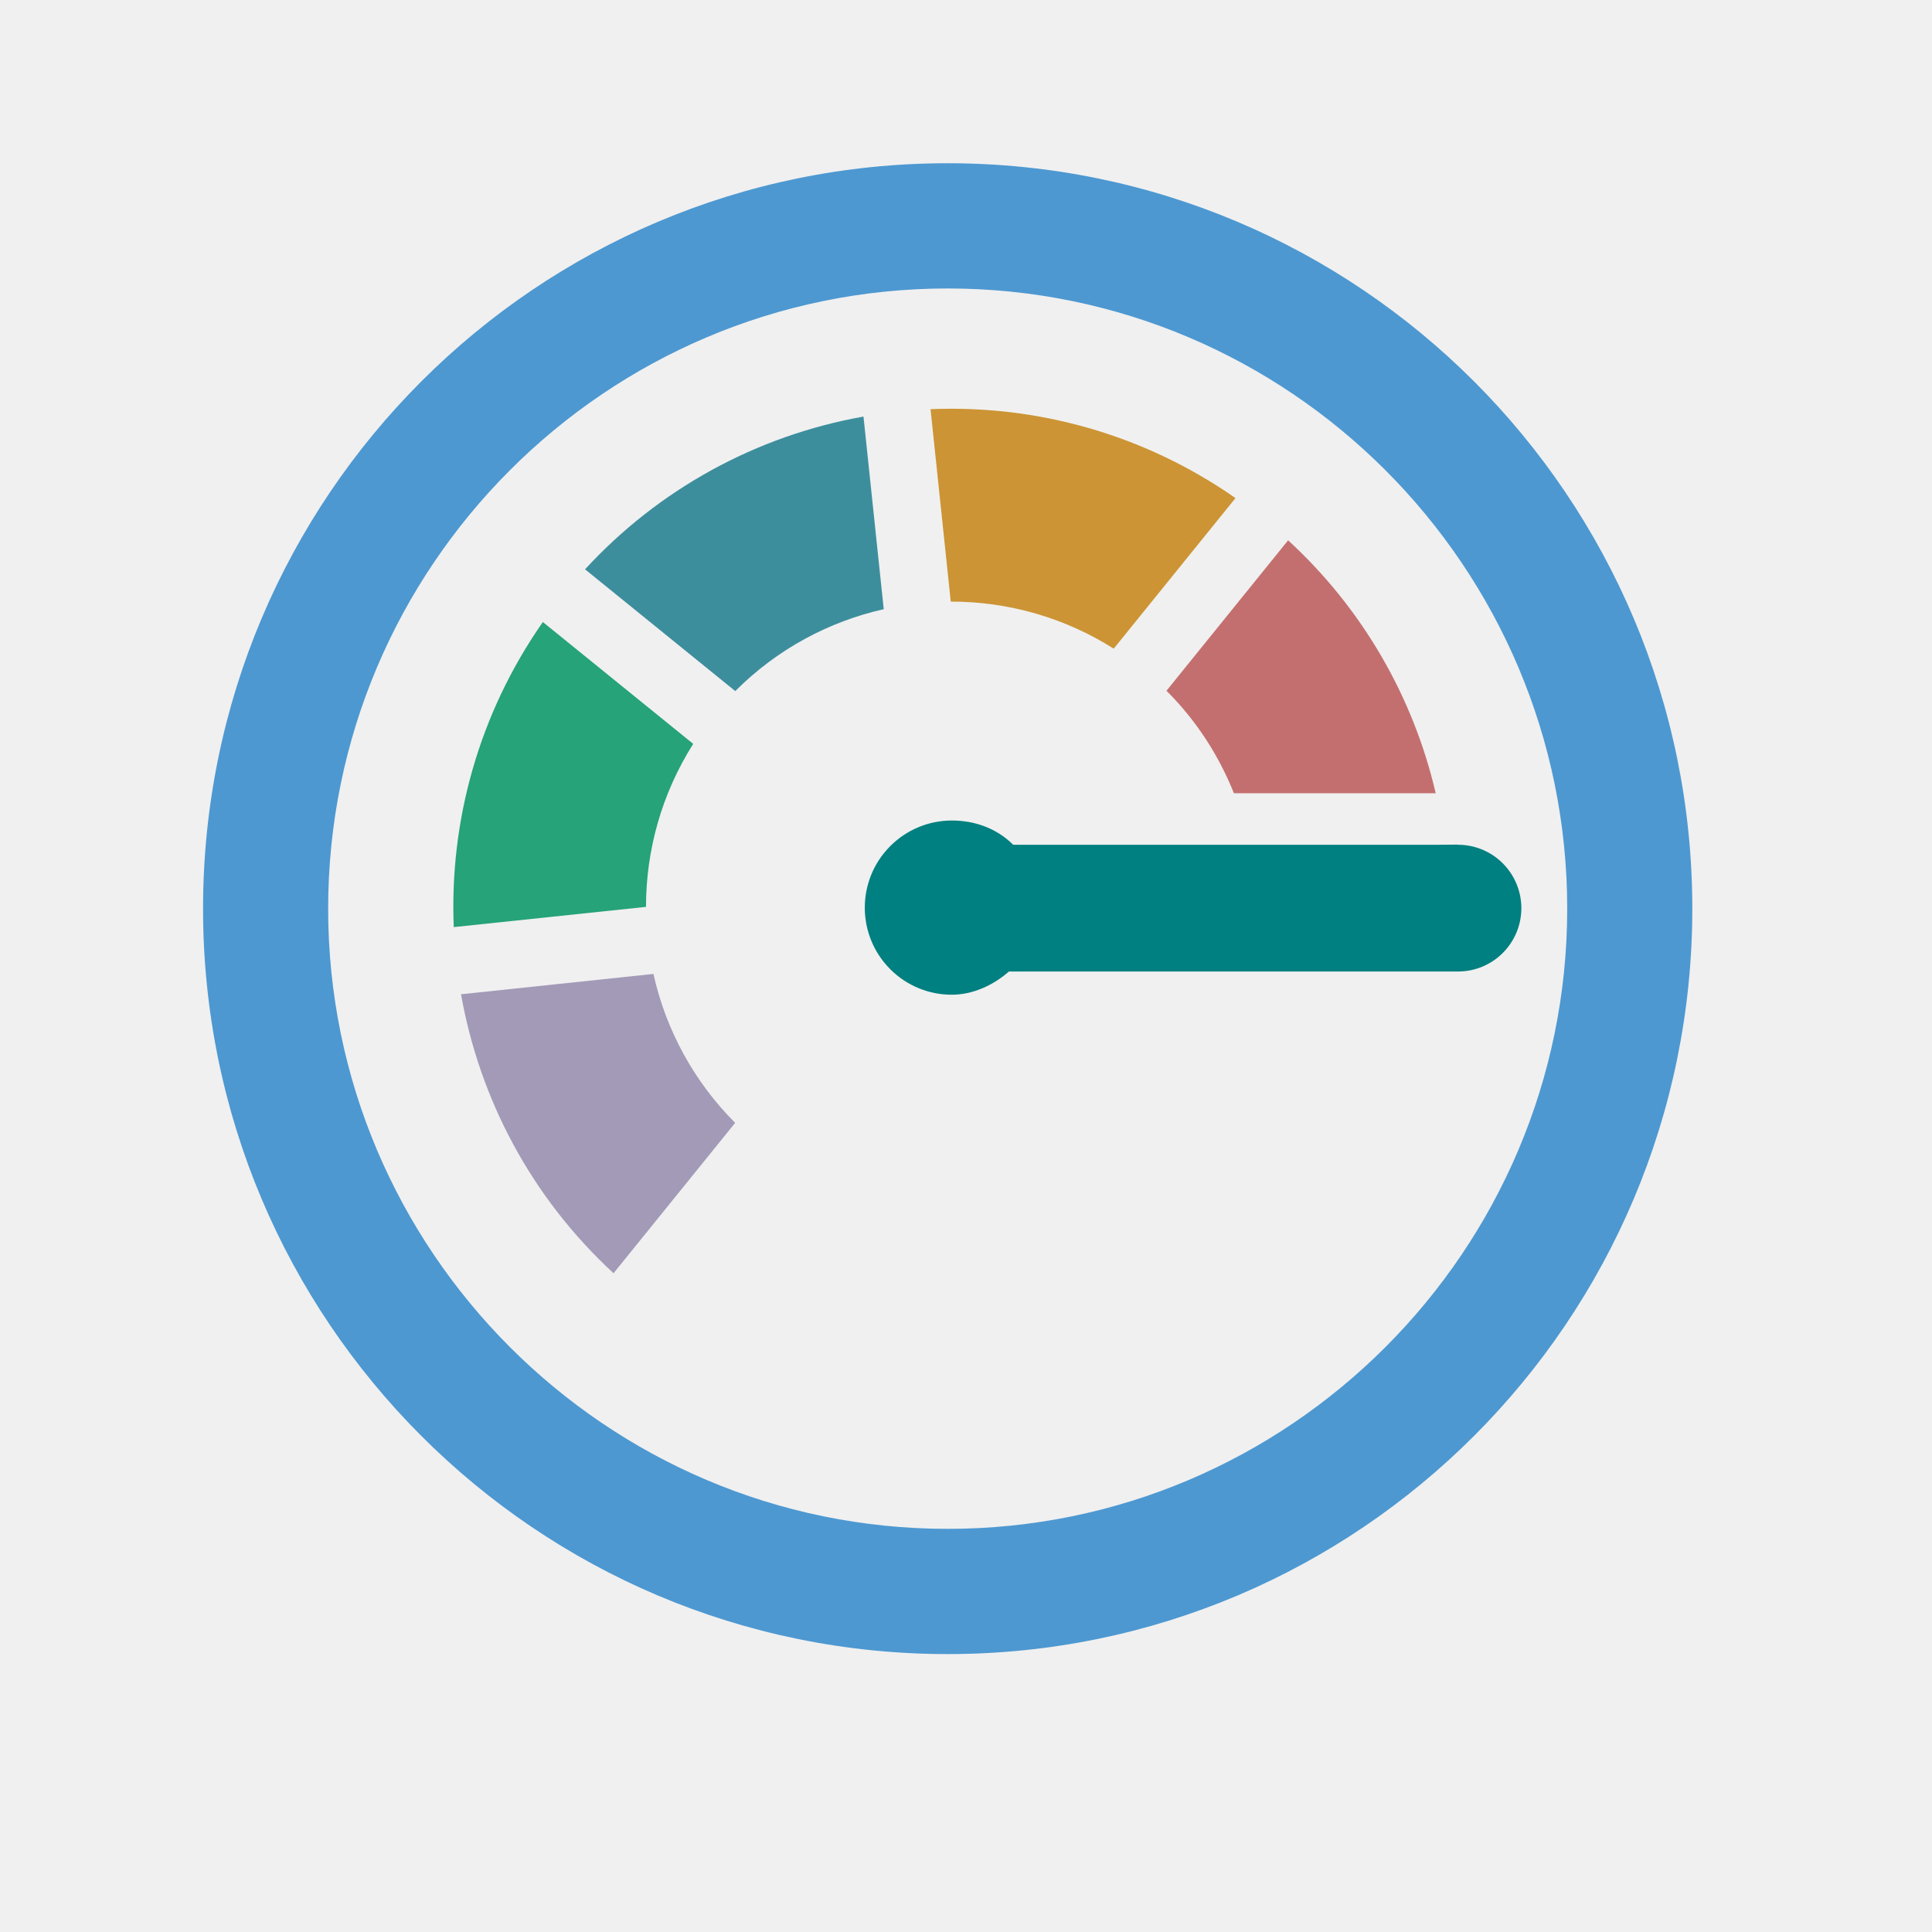
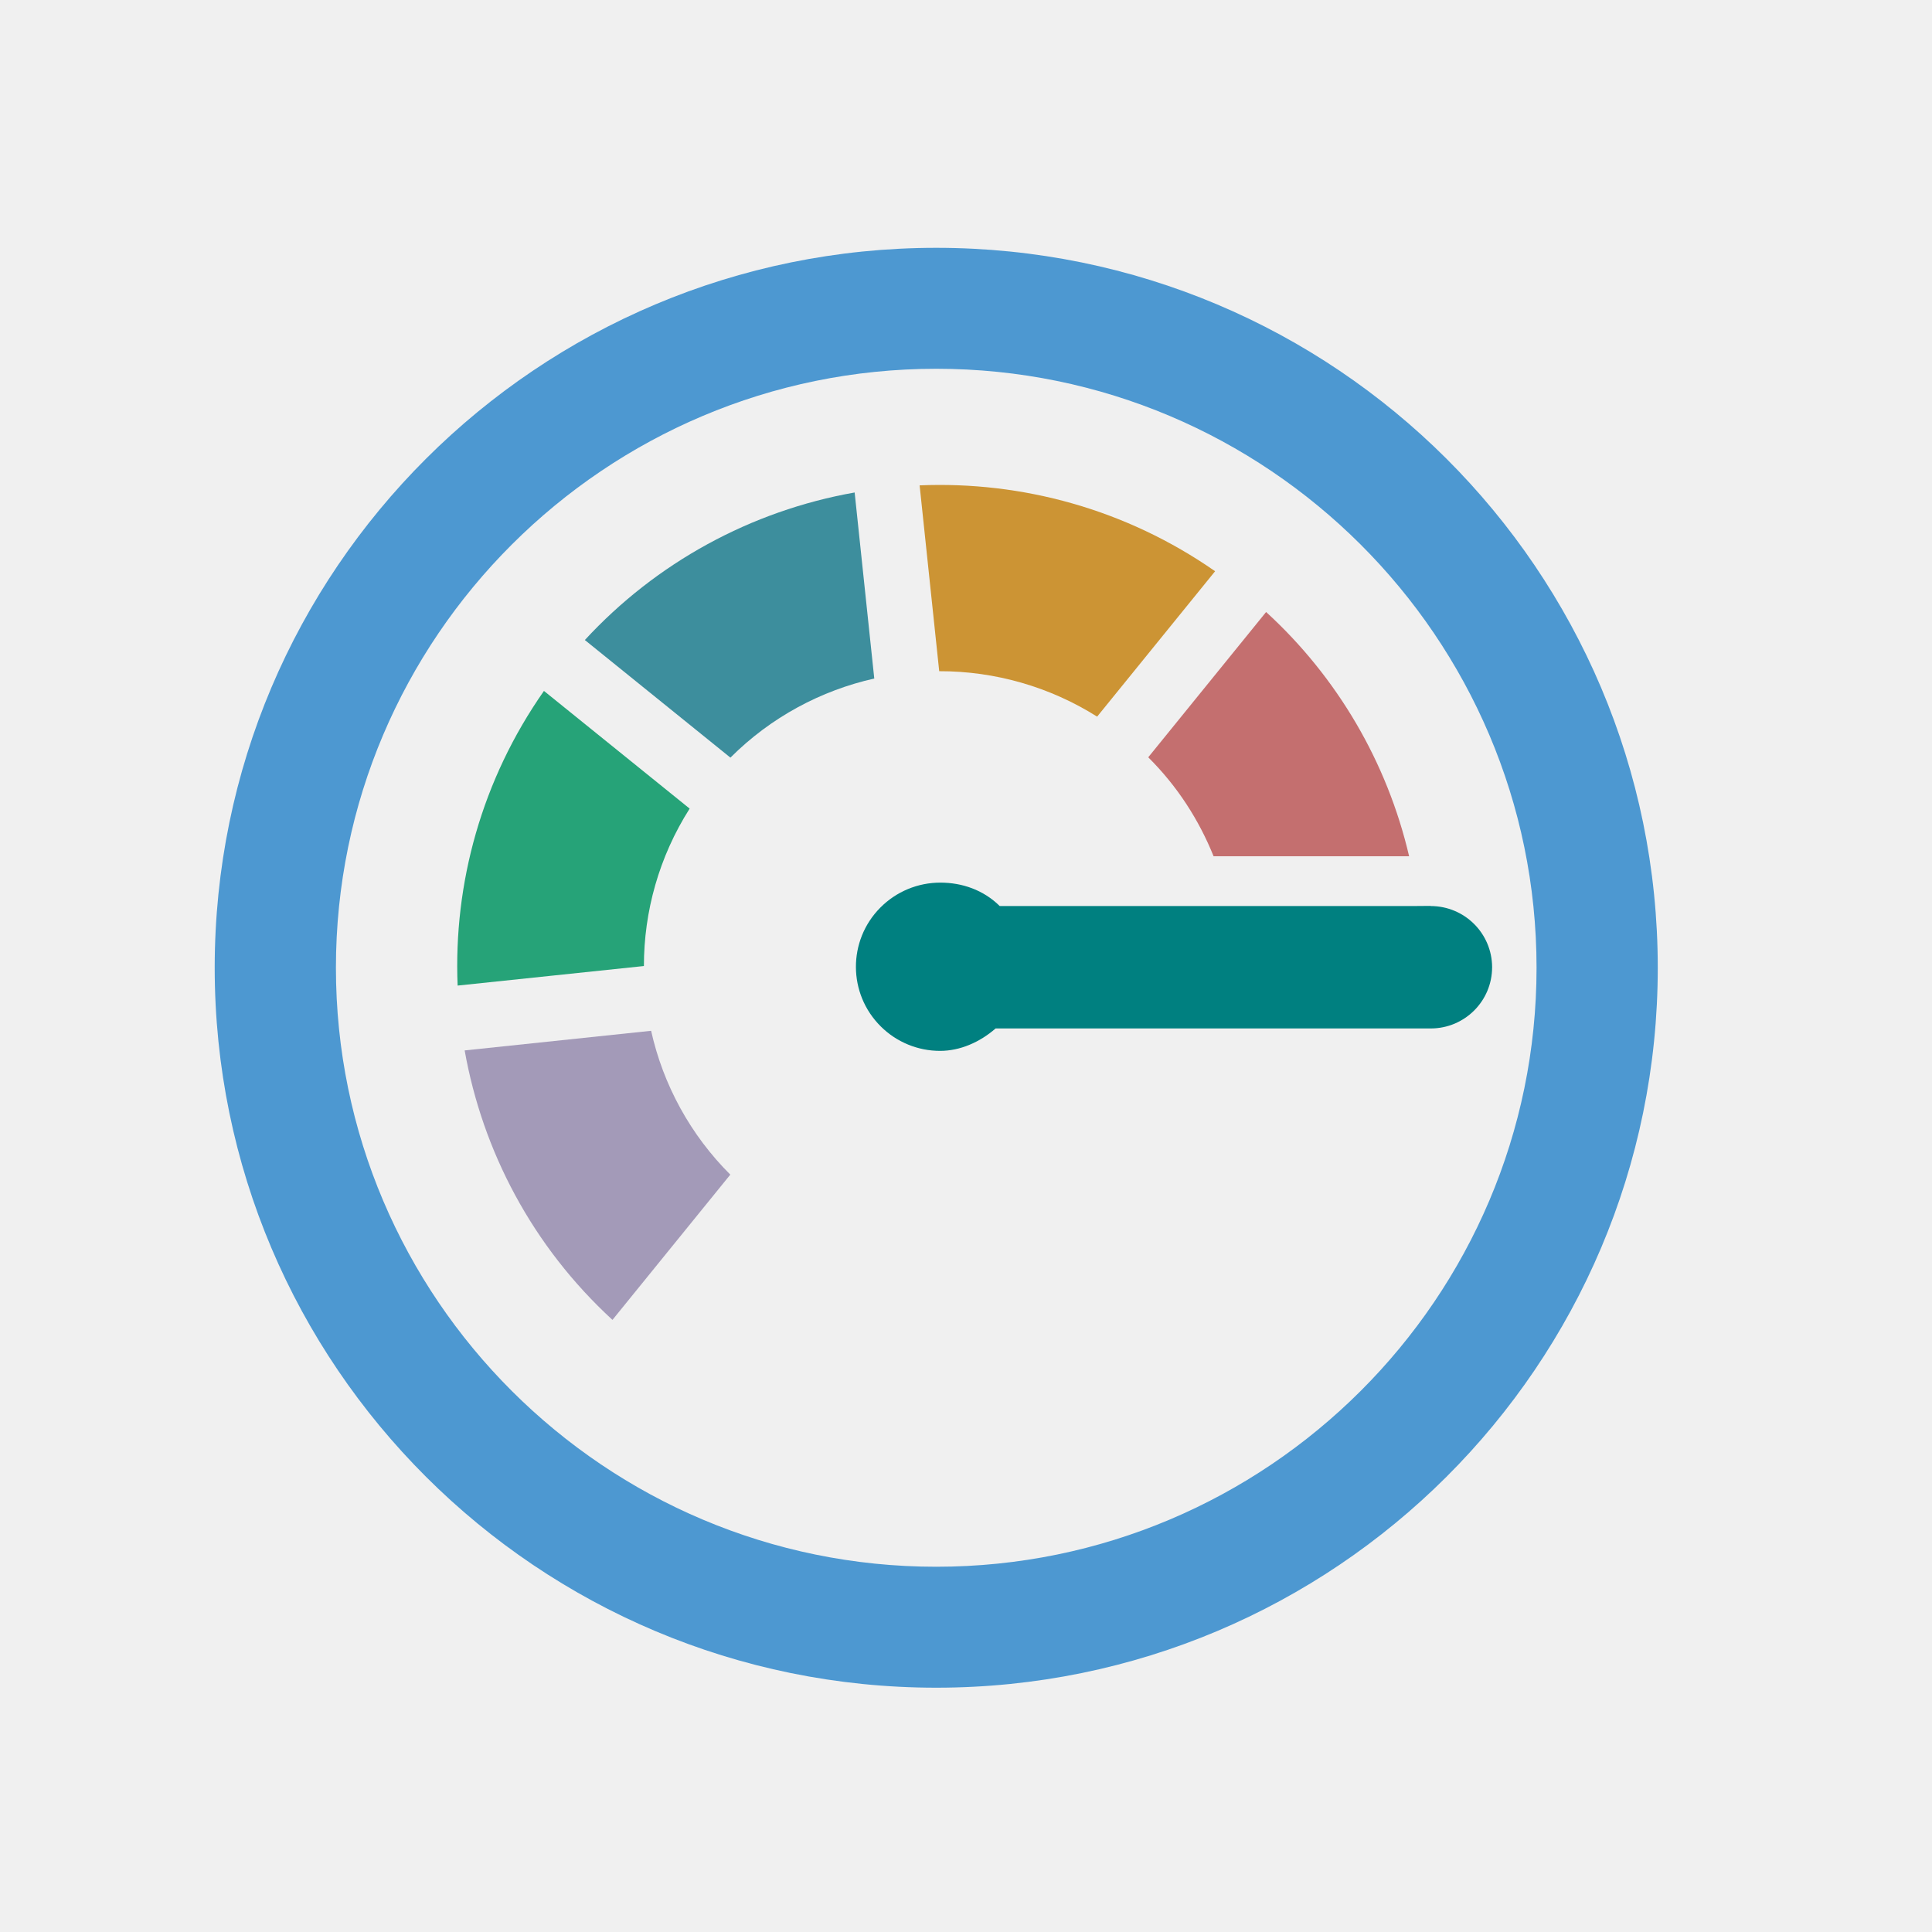
<svg xmlns="http://www.w3.org/2000/svg" xmlns:xlink="http://www.w3.org/1999/xlink" viewBox="0 0 81 81" fill="#fff" fill-rule="evenodd" stroke="#000" stroke-linecap="round" stroke-linejoin="round" version="1.1" id="svg2">
  <defs id="defs2" />
-   <use xlink:href="#A" x="0.5" y="0.5" id="use1" transform="matrix(0.780472,0,0,0.7813067,8.122954,6.453123)" style="fill:#94a6df;fill-opacity:1" />
-   <symbol id="A" overflow="visible">
+   <use xlink:href="#A" x="0.5" y="0.5" id="use1" transform="matrix(0.7562655,0,0,0.754596,8.62333,10.01263)" style="fill:#94a6df;fill-opacity:1" />
+   <symbol id="A" overflow="visible" transform="translate(2.003298,5.742786)">
    <g stroke="none" id="g2">
-       <path fill="#8b5cf6" d="M24.193 43.502l-10.336 1.091c.992 5.587 3.752 10.882 8.194 14.971l6.533-8.07a16.3 16.3 0 0 1-4.39-7.992" id="arc-low" style="fill:#a39ab8;fill-opacity:1" />
-       <path fill="#10b981" d="M26.33 31.157l-8.077-6.538C14.8 29.56 13.234 35.32 13.467 40.99l10.327-1.086c0-3.024.834-6.061 2.536-8.747" id="arc-good" style="fill:#26a378;fill-opacity:1" />
-       <path fill="#06b6d4" d="M36.565 23.93l-1.088-10.336a26.64 26.64 0 0 0-14.957 8.197l8.07 6.534c2.248-2.254 5.029-3.731 7.975-4.395" id="arc-normal" style="fill:#3d8e9d;fill-opacity:1" />
-       <path fill="#f59e0b" d="M48.92 26.047l6.54-8.078c-4.944-3.45-10.709-5.008-16.381-4.771l1.086 10.325a16.33 16.33 0 0 1 8.755 2.525" id="arc-warning" style="fill:#cc9434;fill-opacity:1" />
-       <path fill="#ef4444" d="M58.287 20.235l-6.534 8.072c1.613 1.604 2.815 3.485 3.623 5.499h10.84a26.6 26.6 0 0 0-7.928-13.571z" id="arc-critical" style="fill:#c46f6f;fill-opacity:1" />
-       <path fill="#374151" d="M70.817 39.965c-.01-1.885-1.533-3.394-3.41-3.394l-.006-.008-.994.008H55.712 43.55c-.014-.013-.019.011-.03 0-.912-.904-2.102-1.301-3.291-1.301a4.67 4.67 0 0 0-3.326 1.386c-1.818 1.832-1.806 4.792.029 6.61a4.65 4.65 0 0 0 3.283 1.352c1.101 0 2.197-.477 3.076-1.246h24.136a3.4 3.4 0 0 0 3.389-3.398h.003z" id="needle" style="fill:#008080" />
-       <path fill="#0072c6" d="M40 6.72c18.35 0 33.28 14.93 33.28 33.28S58.35 73.28 40 73.28 6.72 58.35 6.72 40 21.65 6.72 40 6.72M40 0C17.909 0 0 17.909 0 40s17.909 40 40 40 40-17.909 40-40S62.091 0 40 0h0z" id="ring" style="fill:#4d98d1;fill-opacity:1" />
+       <path fill="#8b5cf6" d="m 24.193,43.502 -10.336,1.091 c 0.992,5.587 3.752,10.882 8.194,14.971 l 6.533,-8.07 a 16.3,16.3 0 0 1 -4.39,-7.992" id="arc-low" style="fill:#a39ab8;fill-opacity:1" />
+       <path fill="#10b981" d="M 26.33,31.157 18.253,24.619 C 14.8,29.56 13.234,35.32 13.467,40.99 l 10.327,-1.086 c 0,-3.024 0.834,-6.061 2.536,-8.747" id="arc-good" style="fill:#26a378;fill-opacity:1" />
+       <path fill="#06b6d4" d="M 36.565,23.93 35.477,13.594 A 26.64,26.64 0 0 0 20.52,21.791 l 8.07,6.534 c 2.248,-2.254 5.029,-3.731 7.975,-4.395" id="arc-normal" style="fill:#3d8e9d;fill-opacity:1" />
+       <path fill="#f59e0b" d="m 48.92,26.047 6.54,-8.078 C 50.516,14.519 44.751,12.961 39.079,13.198 l 1.086,10.325 a 16.33,16.33 0 0 1 8.755,2.525" id="arc-warning" style="fill:#cc9434;fill-opacity:1" />
+       <path fill="#ef4444" d="m 58.287,20.235 -6.534,8.072 c 1.613,1.604 2.815,3.485 3.623,5.499 h 10.84 A 26.6,26.6 0 0 0 58.288,20.235 Z" id="arc-critical" style="fill:#c46f6f;fill-opacity:1" />
+       <path fill="#374151" d="m 70.817,39.965 c -0.01,-1.885 -1.533,-3.394 -3.41,-3.394 l -0.006,-0.008 -0.994,0.008 H 55.712 43.55 c -0.014,-0.013 -0.019,0.011 -0.03,0 -0.912,-0.904 -2.102,-1.301 -3.291,-1.301 a 4.67,4.67 0 0 0 -3.326,1.386 c -1.818,1.832 -1.806,4.792 0.029,6.61 a 4.65,4.65 0 0 0 3.283,1.352 c 1.101,0 2.197,-0.477 3.076,-1.246 h 24.136 a 3.4,3.4 0 0 0 3.389,-3.398 h 0.003 z" id="needle" style="fill:#008080" />
+       <path fill="#0072c6" d="M 40,6.72 C 58.35,6.72 73.28,21.65 73.28,40 73.28,58.35 58.35,73.28 40,73.28 21.65,73.28 6.72,58.35 6.72,40 6.72,21.65 21.65,6.72 40,6.72 M 40,0 C 17.909,0 0,17.909 0,40 0,62.091 17.909,80 40,80 62.091,80 80,62.091 80,40 80,17.909 62.091,0 40,0 Z" id="ring" style="fill:#4d98d1;fill-opacity:1" />
    </g>
  </symbol>
</svg>
